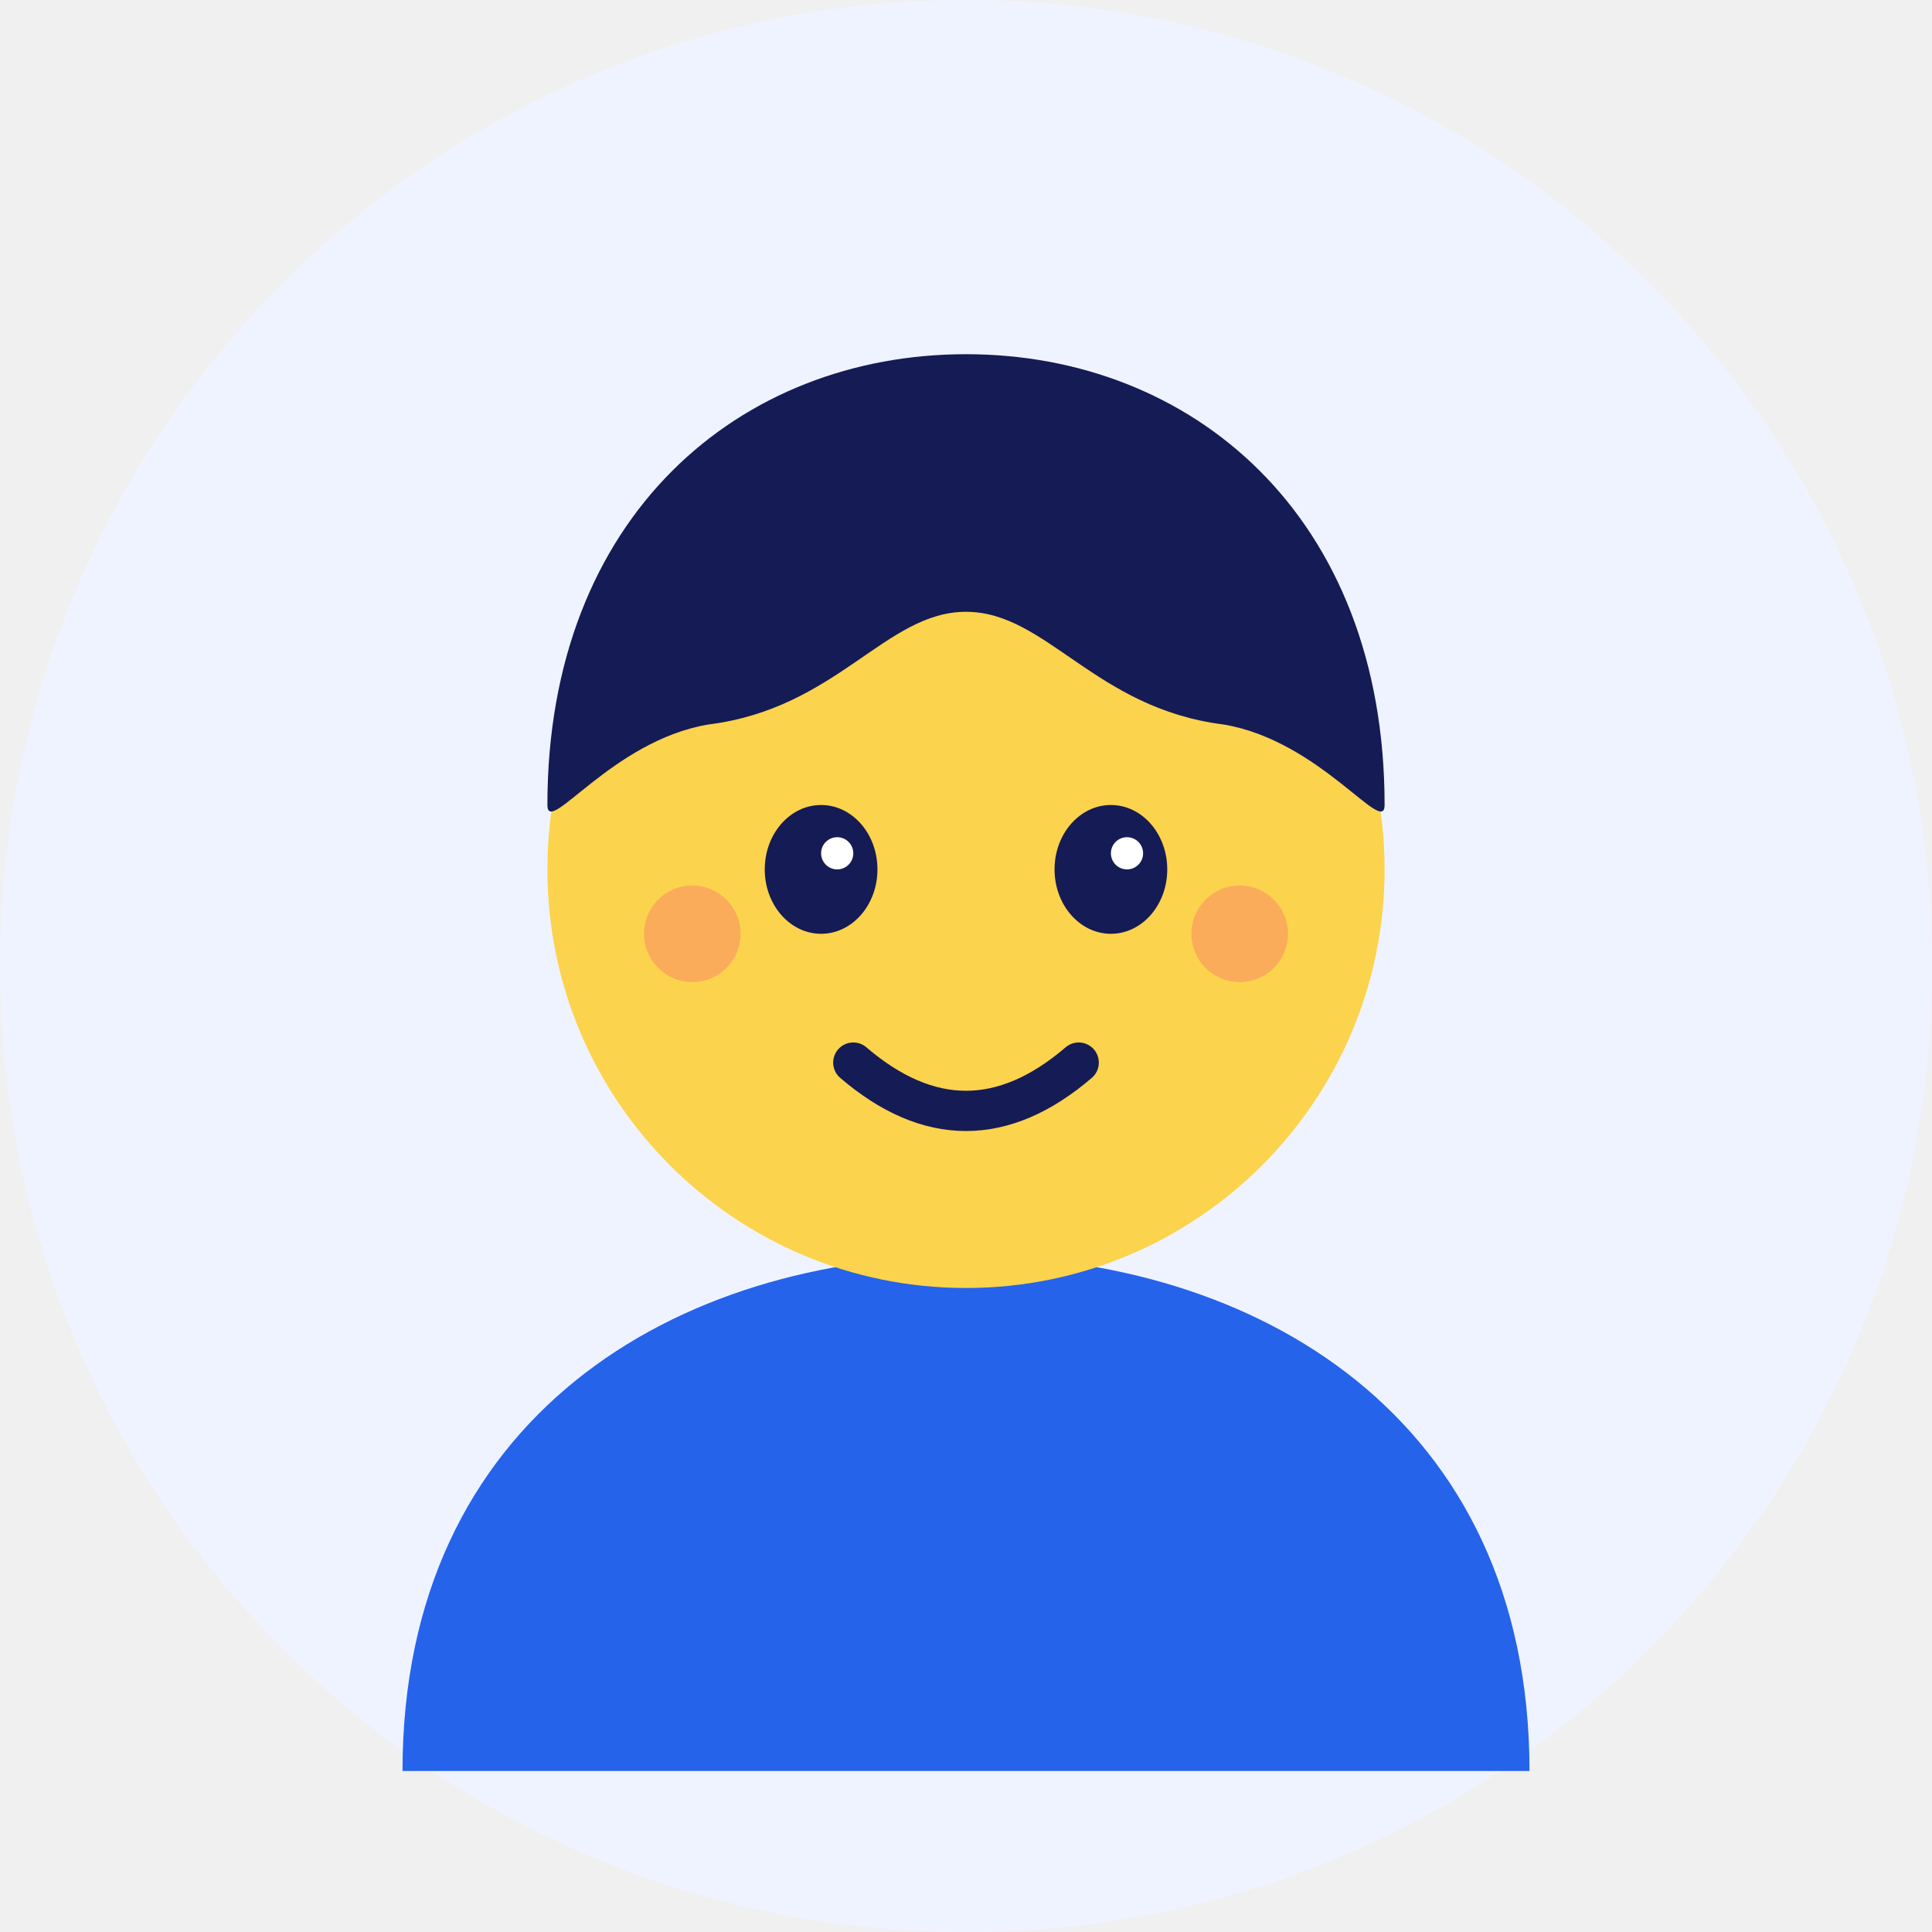
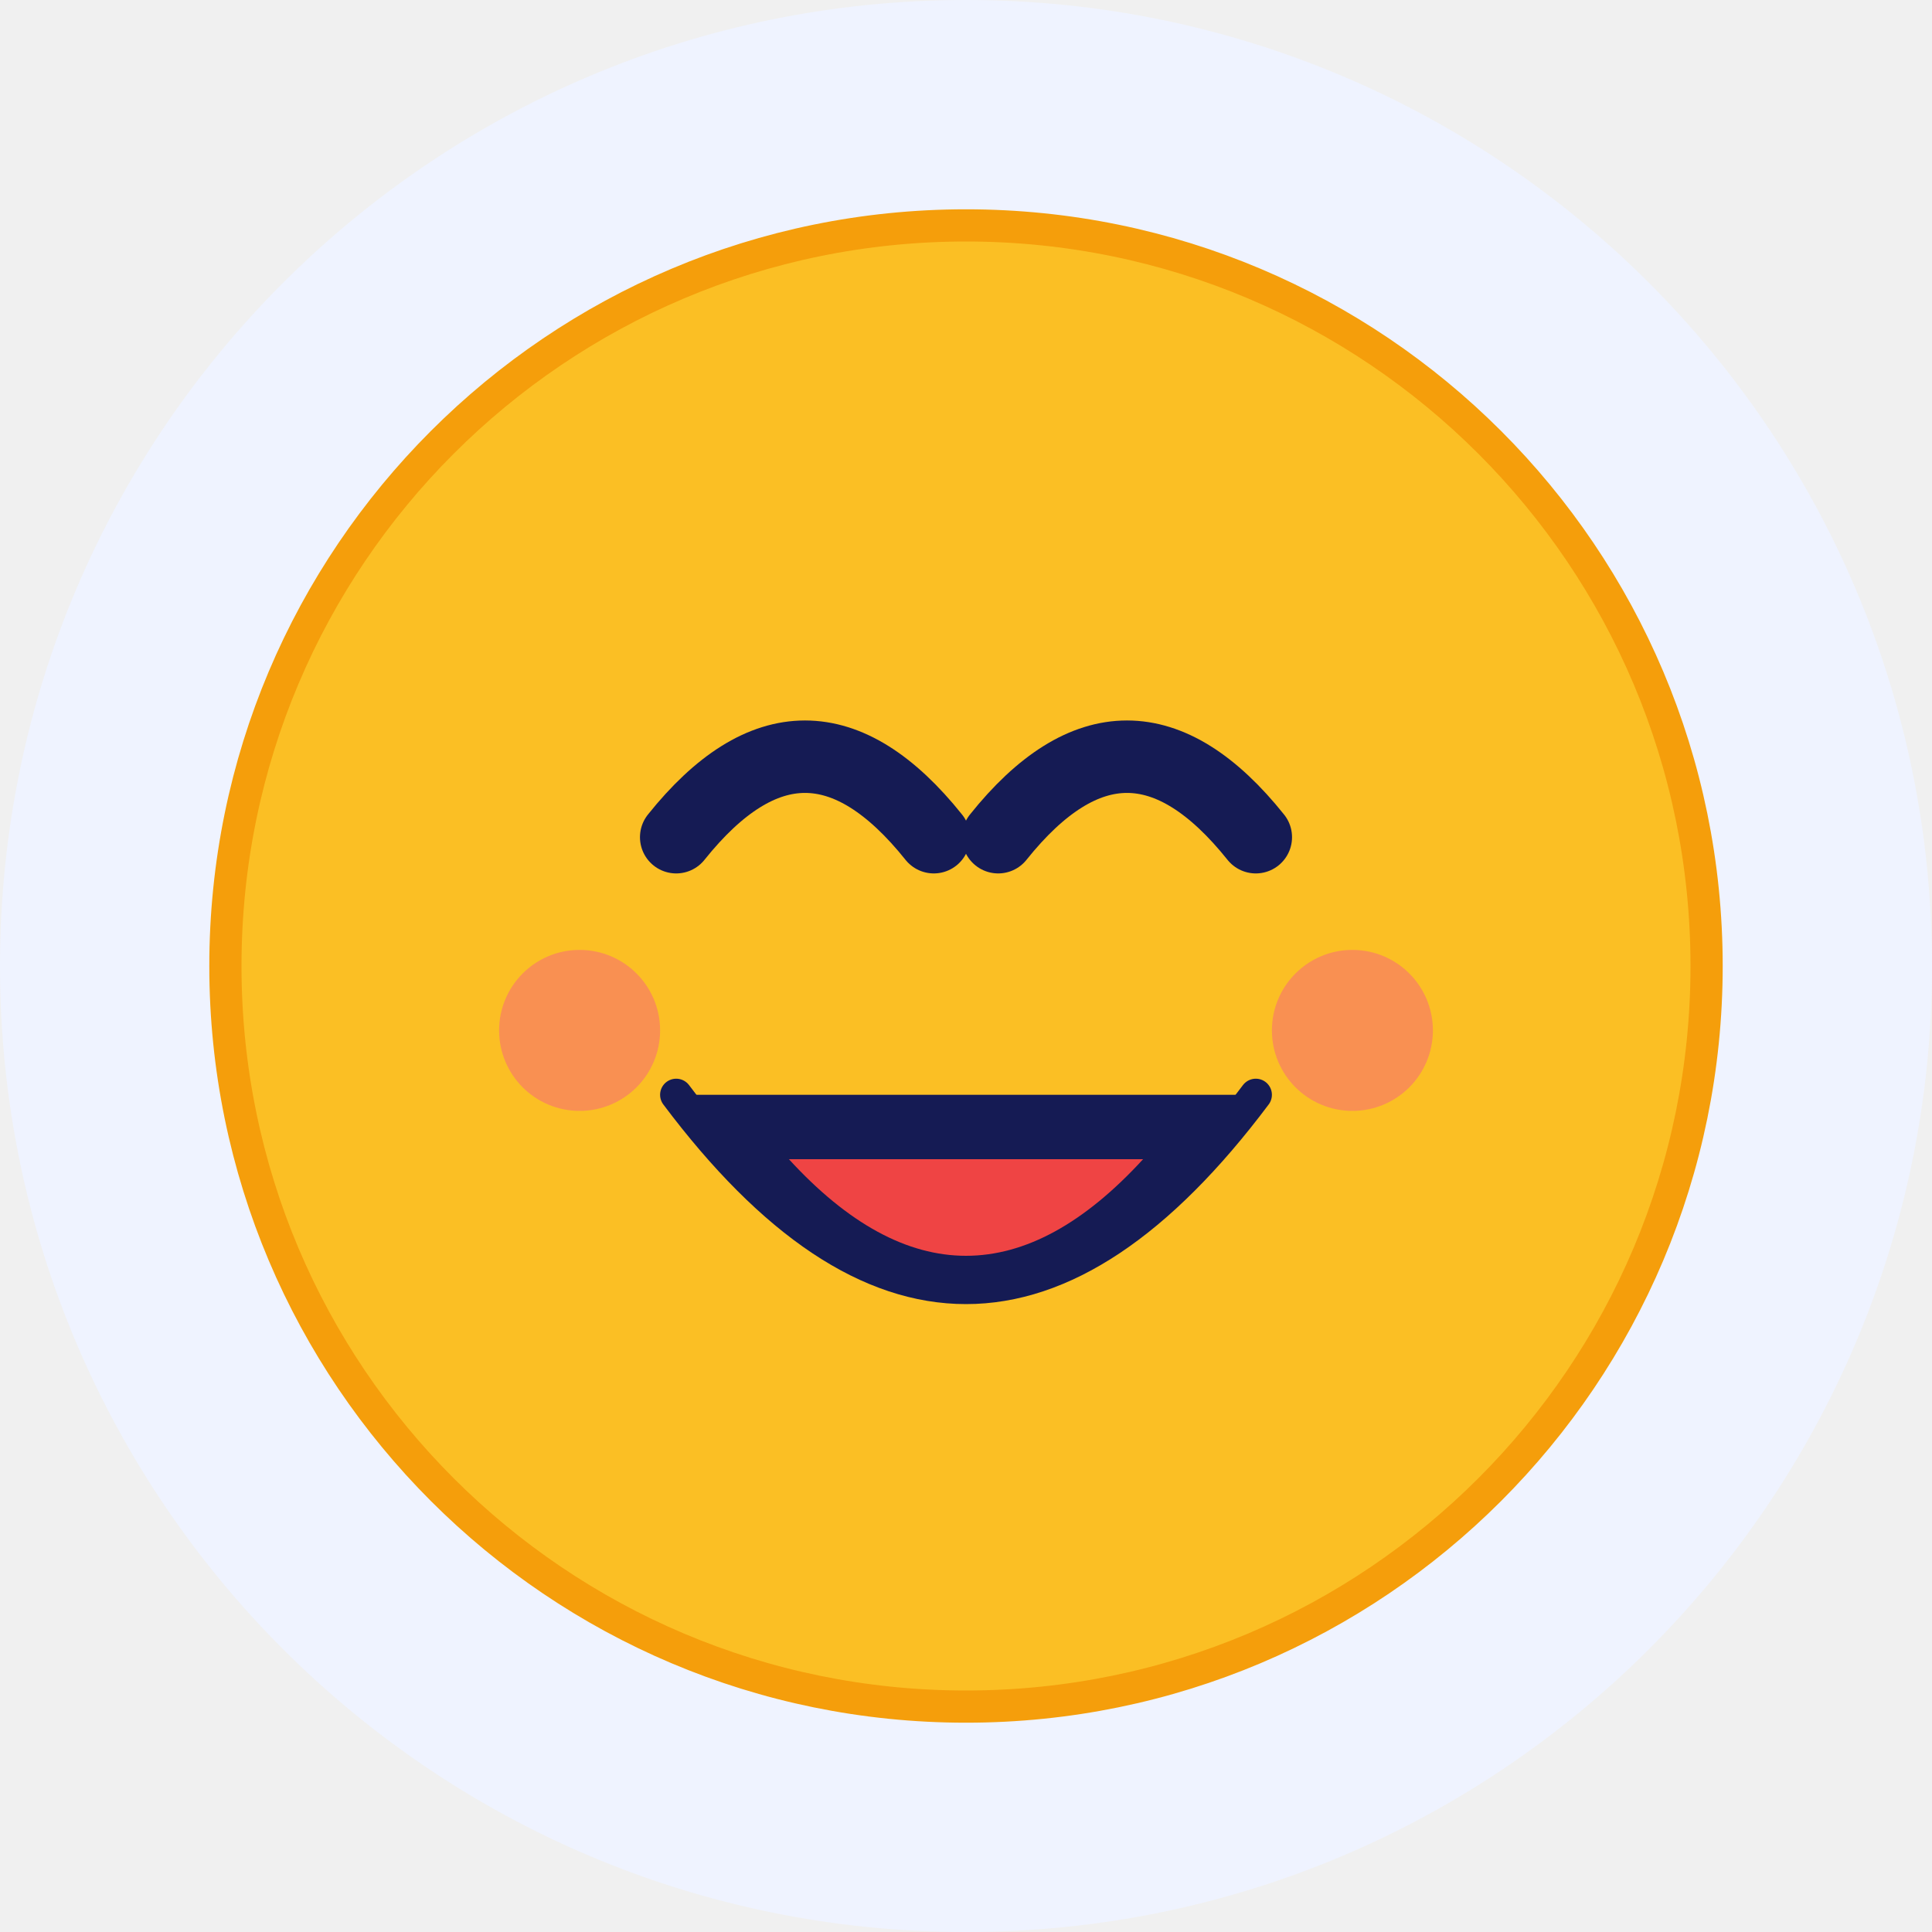
<svg xmlns="http://www.w3.org/2000/svg" viewBox="0 0 120 120" width="100%" height="100%">
  <rect width="120" height="120" rx="60" fill="#EFF3FF" />
-   <path d="M25 110 C25 88 42 78 60 78 C78 78 95 88 95 110 Z" fill="#2563EB" />
-   <circle cx="60" cy="54" r="26" fill="#FCD34D" />
-   <path d="M34 50 C34 32 46 22 60 22 C74 22 86 32 86 50 C86 52 82 46 76 45 C68 44 65 38 60 38 C55 38 52 44 44 45 C38 46 34 52 34 50 Z" fill="#151B54" />
-   <ellipse cx="51" cy="54" rx="3.5" ry="4" fill="#151B54" />
-   <ellipse cx="69" cy="54" rx="3.5" ry="4" fill="#151B54" />
-   <circle cx="52" cy="53" r="1" fill="#FFFFFF" />
-   <circle cx="70" cy="53" r="1" fill="#FFFFFF" />
-   <path d="M53 66 Q60 72 67 66" fill="none" stroke="#151B54" stroke-width="2.5" stroke-linecap="round" />
-   <circle cx="43" cy="58" r="3" fill="#F87171" opacity="0.4" />
-   <circle cx="77" cy="58" r="3" fill="#F87171" opacity="0.4" />
+   <circle cx="60" cy="60" r="46" fill="#FBBF24" stroke="#F59E0B" stroke-width="2" />
+   <path d="M42 52 Q50 42 58 52" fill="none" stroke="#151B54" stroke-width="4.5" stroke-linecap="round" />
+   <path d="M62 52 Q70 42 78 52" fill="none" stroke="#151B54" stroke-width="4.5" stroke-linecap="round" />
+   <path d="M42 68 Q60 92 78 68" fill="#151B54" stroke="#151B54" stroke-width="2" stroke-linecap="round" />
+   <path d="M49 72 Q60 84 71 72" fill="#EF4444" />
+   <circle cx="36" cy="64" r="5" fill="#F87171" opacity="0.6" />
+   <circle cx="84" cy="64" r="5" fill="#F87171" opacity="0.6" />
</svg>
